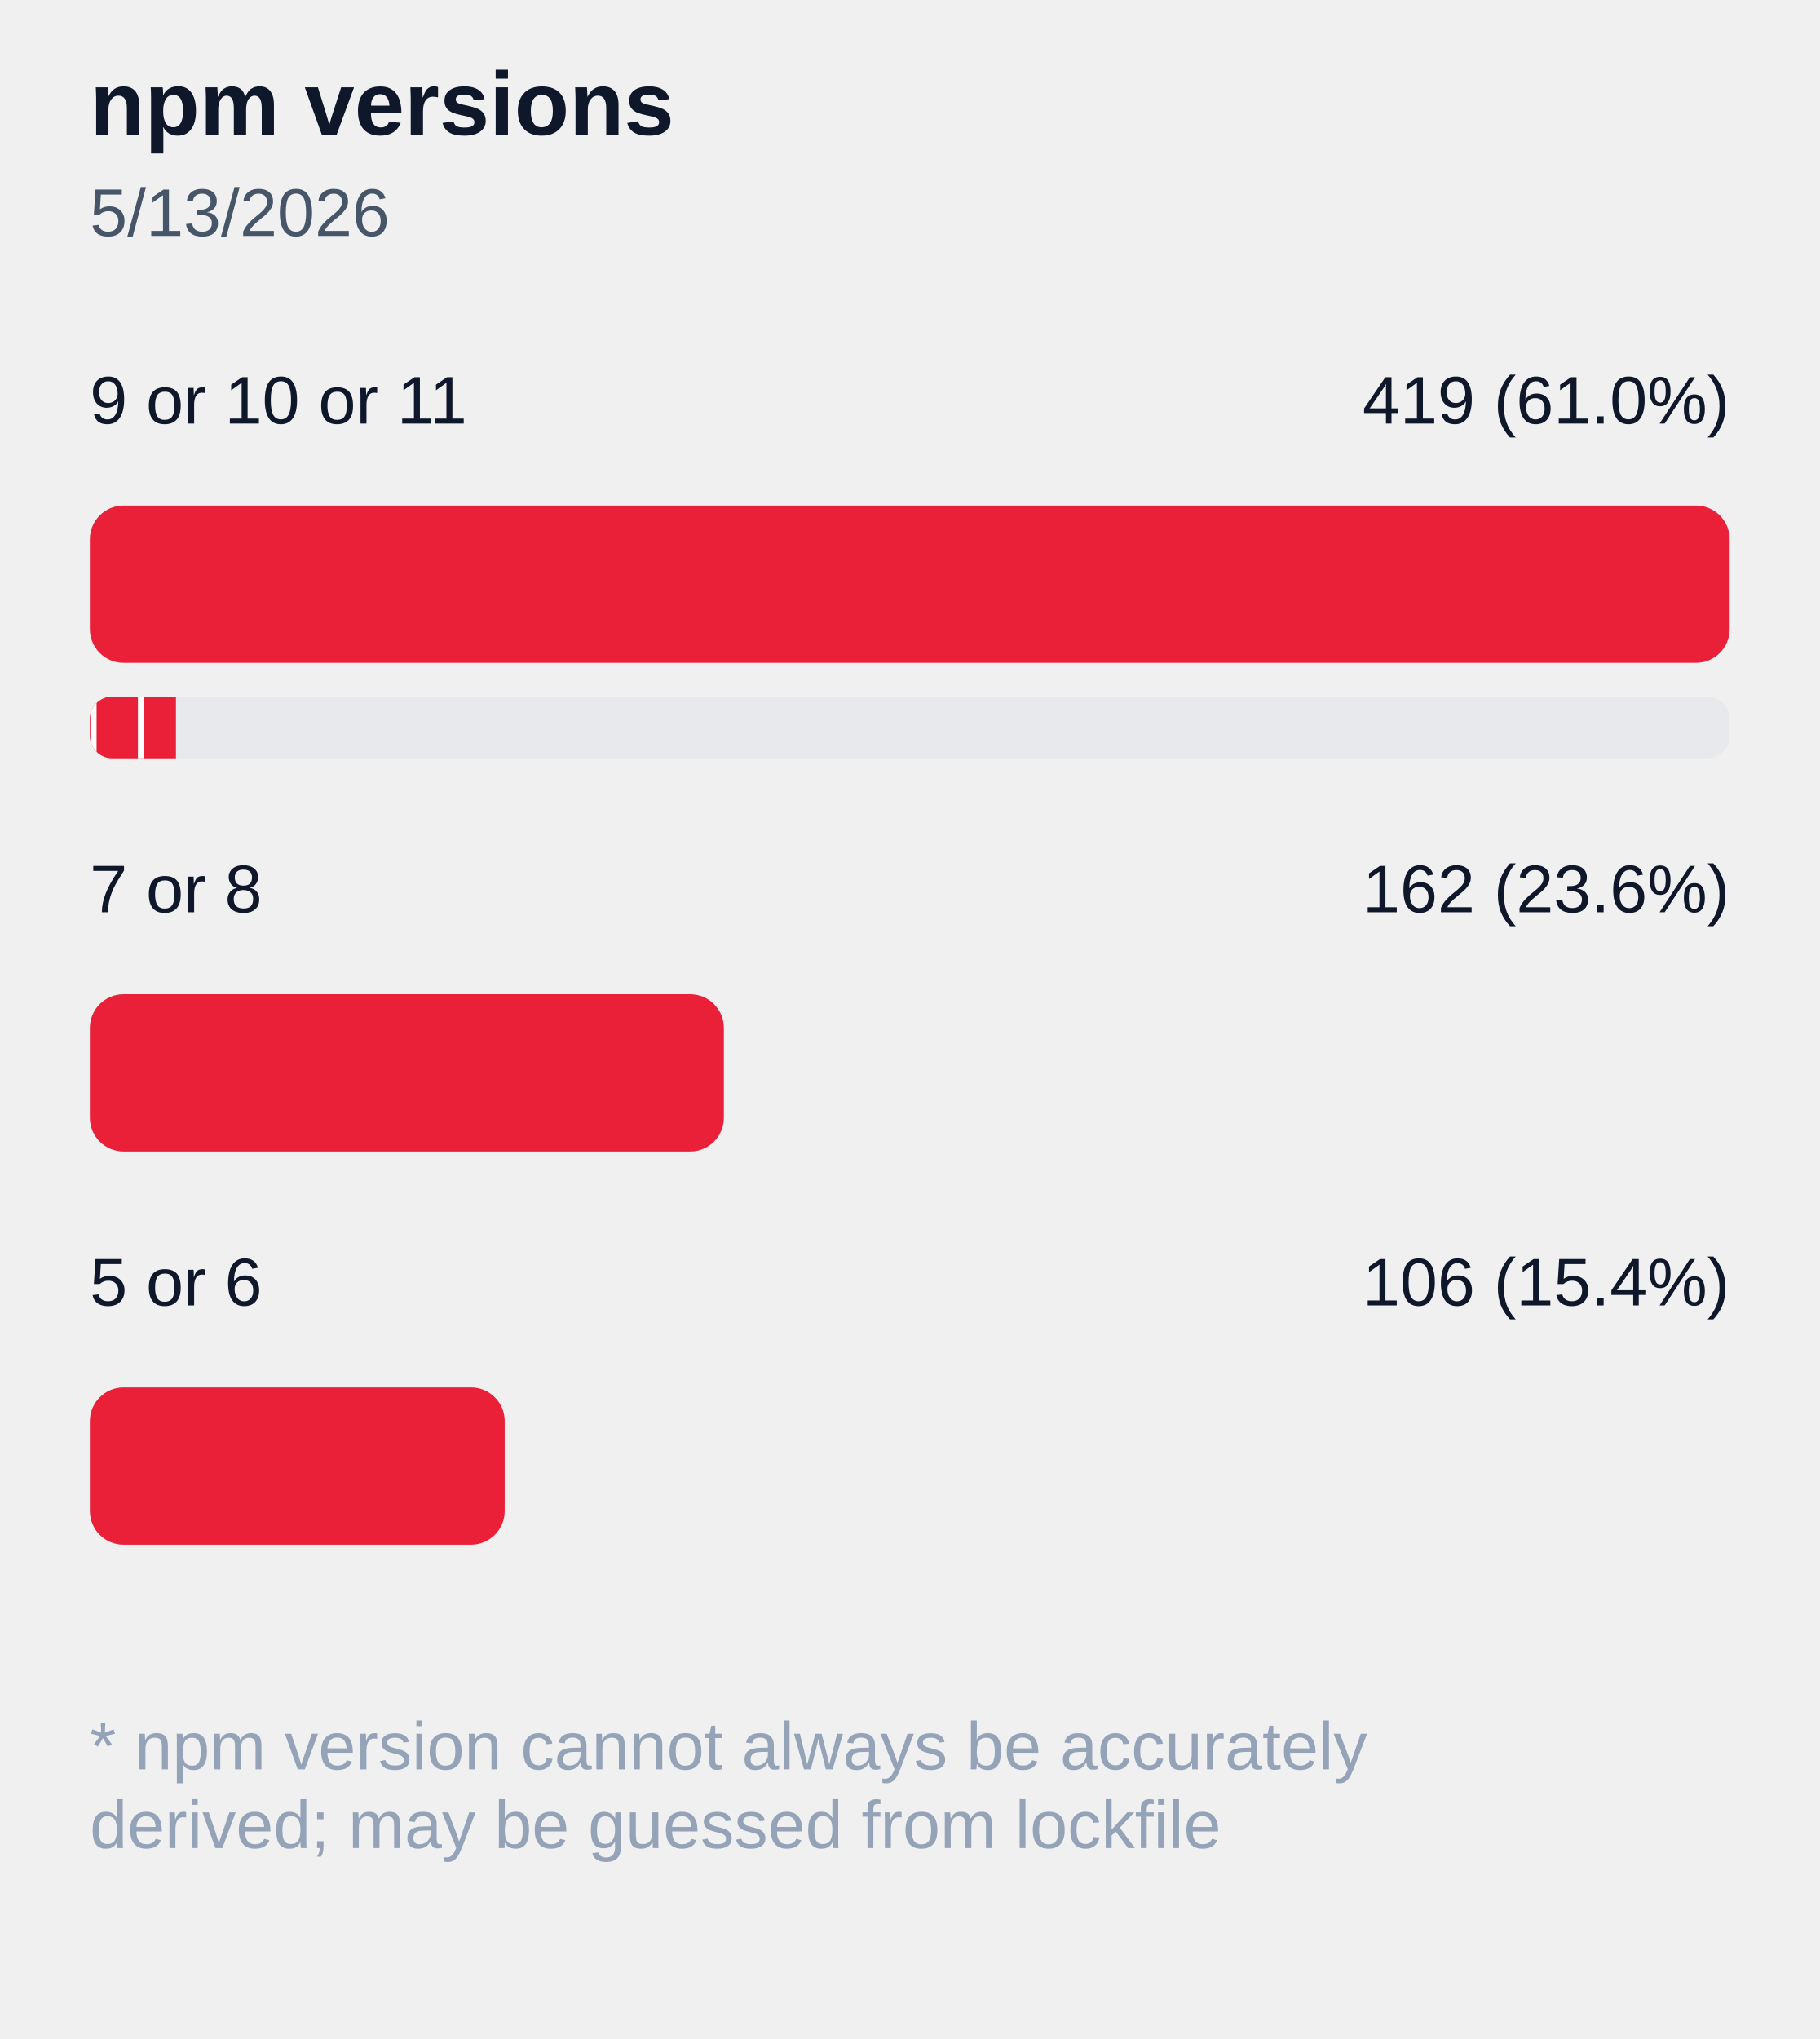
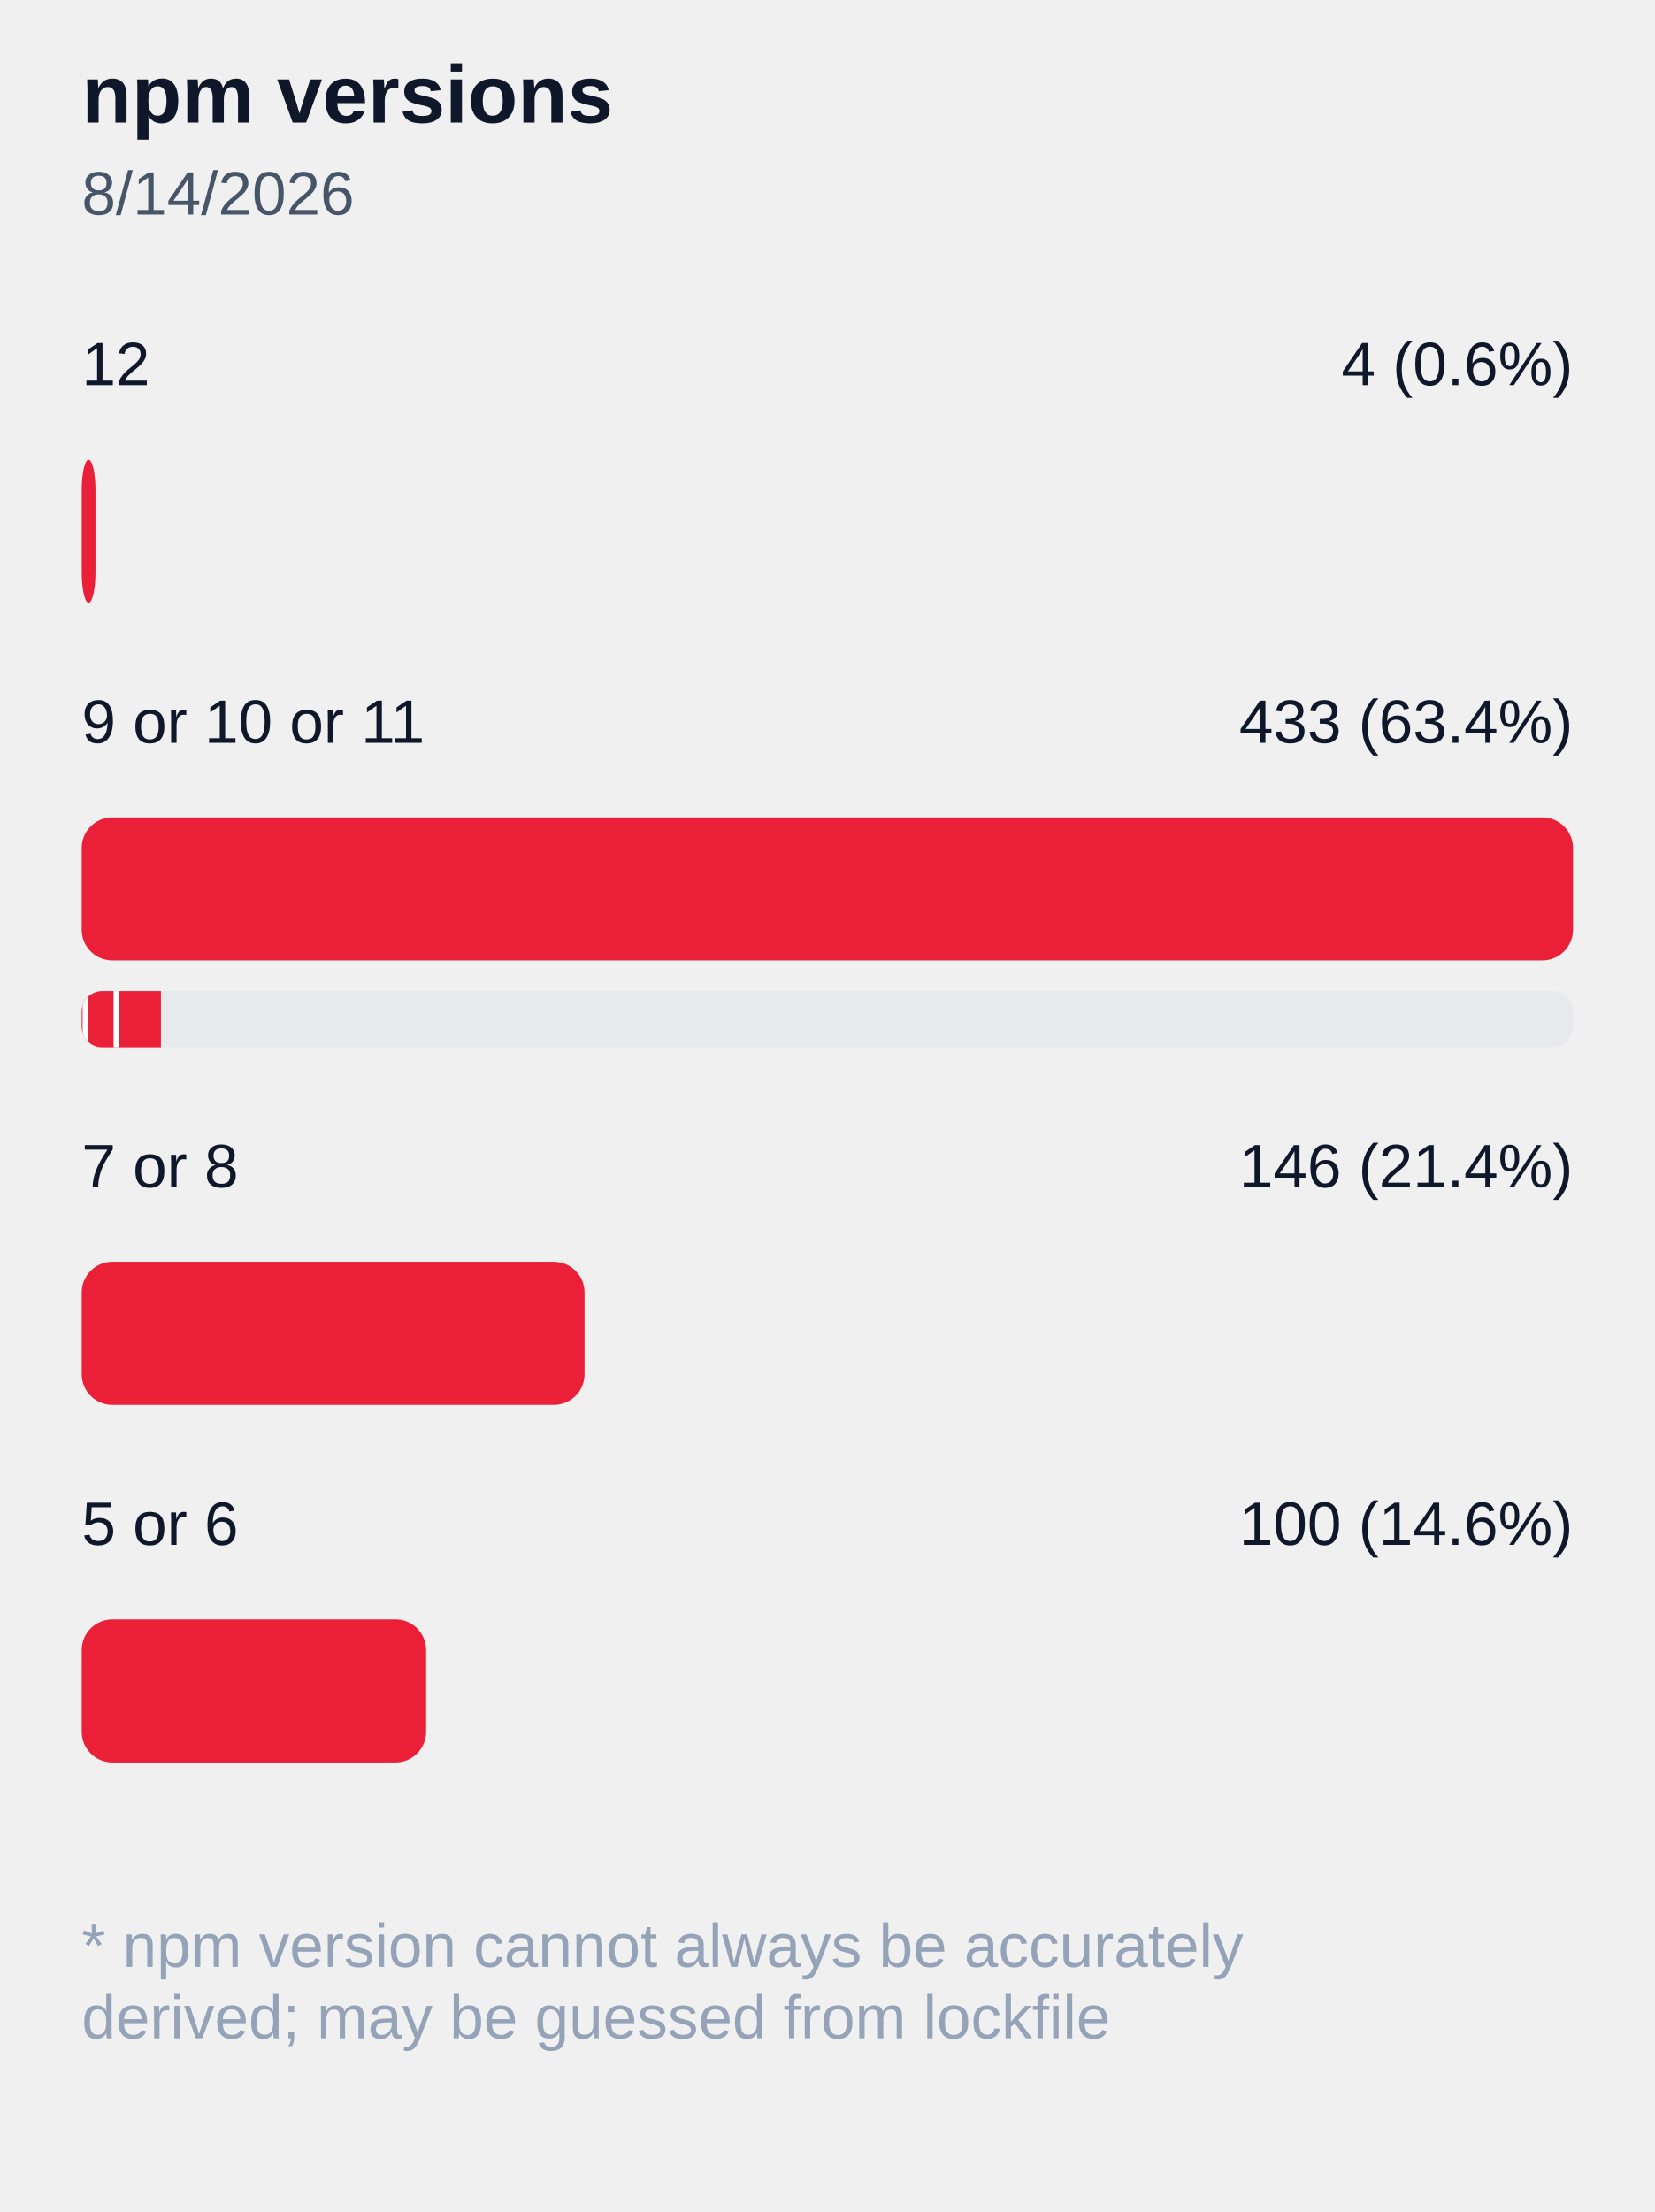
- <svg xmlns="http://www.w3.org/2000/svg" width="324" height="363" viewBox="0 0 324 363" role="img" aria-label="npm versions">
+ <svg xmlns="http://www.w3.org/2000/svg" width="324" height="433" viewBox="0 0 324 433" role="img" aria-label="npm versions">
  <style>
    text { font-family: "Helvetica Neue", Arial, sans-serif; }
    .title { font-size: 16px; font-weight: 700; fill: #0f172a; }
    .subtitle { font-size: 12px; fill: #475569; }
    .footer { font-size: 12px; fill: #94a3b8; }
    .label { font-size: 12px; fill: #0f172a; }
    .value { font-size: 12px; fill: #0f172a; }
  </style>
  <text class="title" x="16" y="24">npm versions</text>
-   <text class="subtitle" x="16" y="42">5/13/2026</text>
+   <text class="subtitle" x="16" y="42">8/14/2026</text>
  <g class="bars">
+     <g class="bar" data-label="12">
+       <text class="label" x="16" y="72" text-anchor="start" dominant-baseline="middle">12</text>
+       <text class="value" x="308" y="72" text-anchor="end" dominant-baseline="middle">4 (0.6%)</text>
+       <rect x="16" y="90" width="2.697" height="28" rx="6" fill="#ea2039" />
+     </g>
    <g class="bar" data-label="9 or 10 or 11">
-       <text class="label" x="16" y="72" text-anchor="start" dominant-baseline="middle">9 or 10 or 11</text>
-       <text class="value" x="308" y="72" text-anchor="end" dominant-baseline="middle">419 (61.0%)</text>
-       <rect x="16" y="90" width="292" height="28" rx="6" fill="#ea2039" />
-       <clipPath id="mini-bar-light-0-9-or-10-or-11">
-         <rect x="16" y="124" width="292" height="11" rx="4" />
+       <text class="label" x="16" y="142" text-anchor="start" dominant-baseline="middle">9 or 10 or 11</text>
+       <text class="value" x="308" y="142" text-anchor="end" dominant-baseline="middle">433 (63.4%)</text>
+       <rect x="16" y="160" width="292" height="28" rx="6" fill="#ea2039" />
+       <clipPath id="mini-bar-light-1-9-or-10-or-11">
+         <rect x="16" y="194" width="292" height="11" rx="4" />
      </clipPath>
-       <rect x="16" y="124" width="292" height="11" rx="4" fill="#cbd5e1" opacity="0.25" />
-       <g clip-path="url(#mini-bar-light-0-9-or-10-or-11)">
-         <rect x="16" y="124" width="0.697" height="11" fill="#ea2039" />
-         <rect x="16.697" y="124" width="8.363" height="11" fill="#ea2039" />
-         <line x1="16.697" y1="124" x2="16.697" y2="135" stroke="#ffffff" stroke-width="1" />
-         <rect x="25.06" y="124" width="6.272" height="11" fill="#ea2039" />
-         <line x1="25.06" y1="124" x2="25.06" y2="135" stroke="#ffffff" stroke-width="1" />
+       <rect x="16" y="194" width="292" height="11" rx="4" fill="#cbd5e1" opacity="0.25" />
+       <g clip-path="url(#mini-bar-light-1-9-or-10-or-11)">
+         <rect x="16" y="194" width="0.674" height="11" fill="#ea2039" />
+         <rect x="16.674" y="194" width="6.069" height="11" fill="#ea2039" />
+         <line x1="16.674" y1="194" x2="16.674" y2="205" stroke="#ffffff" stroke-width="1" />
+         <rect x="22.744" y="194" width="8.767" height="11" fill="#ea2039" />
+         <line x1="22.744" y1="194" x2="22.744" y2="205" stroke="#ffffff" stroke-width="1" />
      </g>
    </g>
    <g class="bar" data-label="7 or 8">
-       <text class="label" x="16" y="159" text-anchor="start" dominant-baseline="middle">7 or 8</text>
-       <text class="value" x="308" y="159" text-anchor="end" dominant-baseline="middle">162 (23.6%)</text>
-       <rect x="16" y="177" width="112.897" height="28" rx="6" fill="#ea2039" />
+       <text class="label" x="16" y="229" text-anchor="start" dominant-baseline="middle">7 or 8</text>
+       <text class="value" x="308" y="229" text-anchor="end" dominant-baseline="middle">146 (21.4%)</text>
+       <rect x="16" y="247" width="98.457" height="28" rx="6" fill="#ea2039" />
    </g>
    <g class="bar" data-label="5 or 6">
-       <text class="label" x="16" y="229" text-anchor="start" dominant-baseline="middle">5 or 6</text>
-       <text class="value" x="308" y="229" text-anchor="end" dominant-baseline="middle">106 (15.4%)</text>
-       <rect x="16" y="247" width="73.871" height="28" rx="6" fill="#ea2039" />
+       <text class="label" x="16" y="299" text-anchor="start" dominant-baseline="middle">5 or 6</text>
+       <text class="value" x="308" y="299" text-anchor="end" dominant-baseline="middle">100 (14.6%)</text>
+       <rect x="16" y="317" width="67.436" height="28" rx="6" fill="#ea2039" />
    </g>
  </g>
-   <text class="footer" x="16" y="315">* npm version cannot always be accurately<tspan x="16" dy="14">derived; may be guessed from lockfile</tspan>
+   <text class="footer" x="16" y="385">* npm version cannot always be accurately<tspan x="16" dy="14">derived; may be guessed from lockfile</tspan>
  </text>
</svg>
